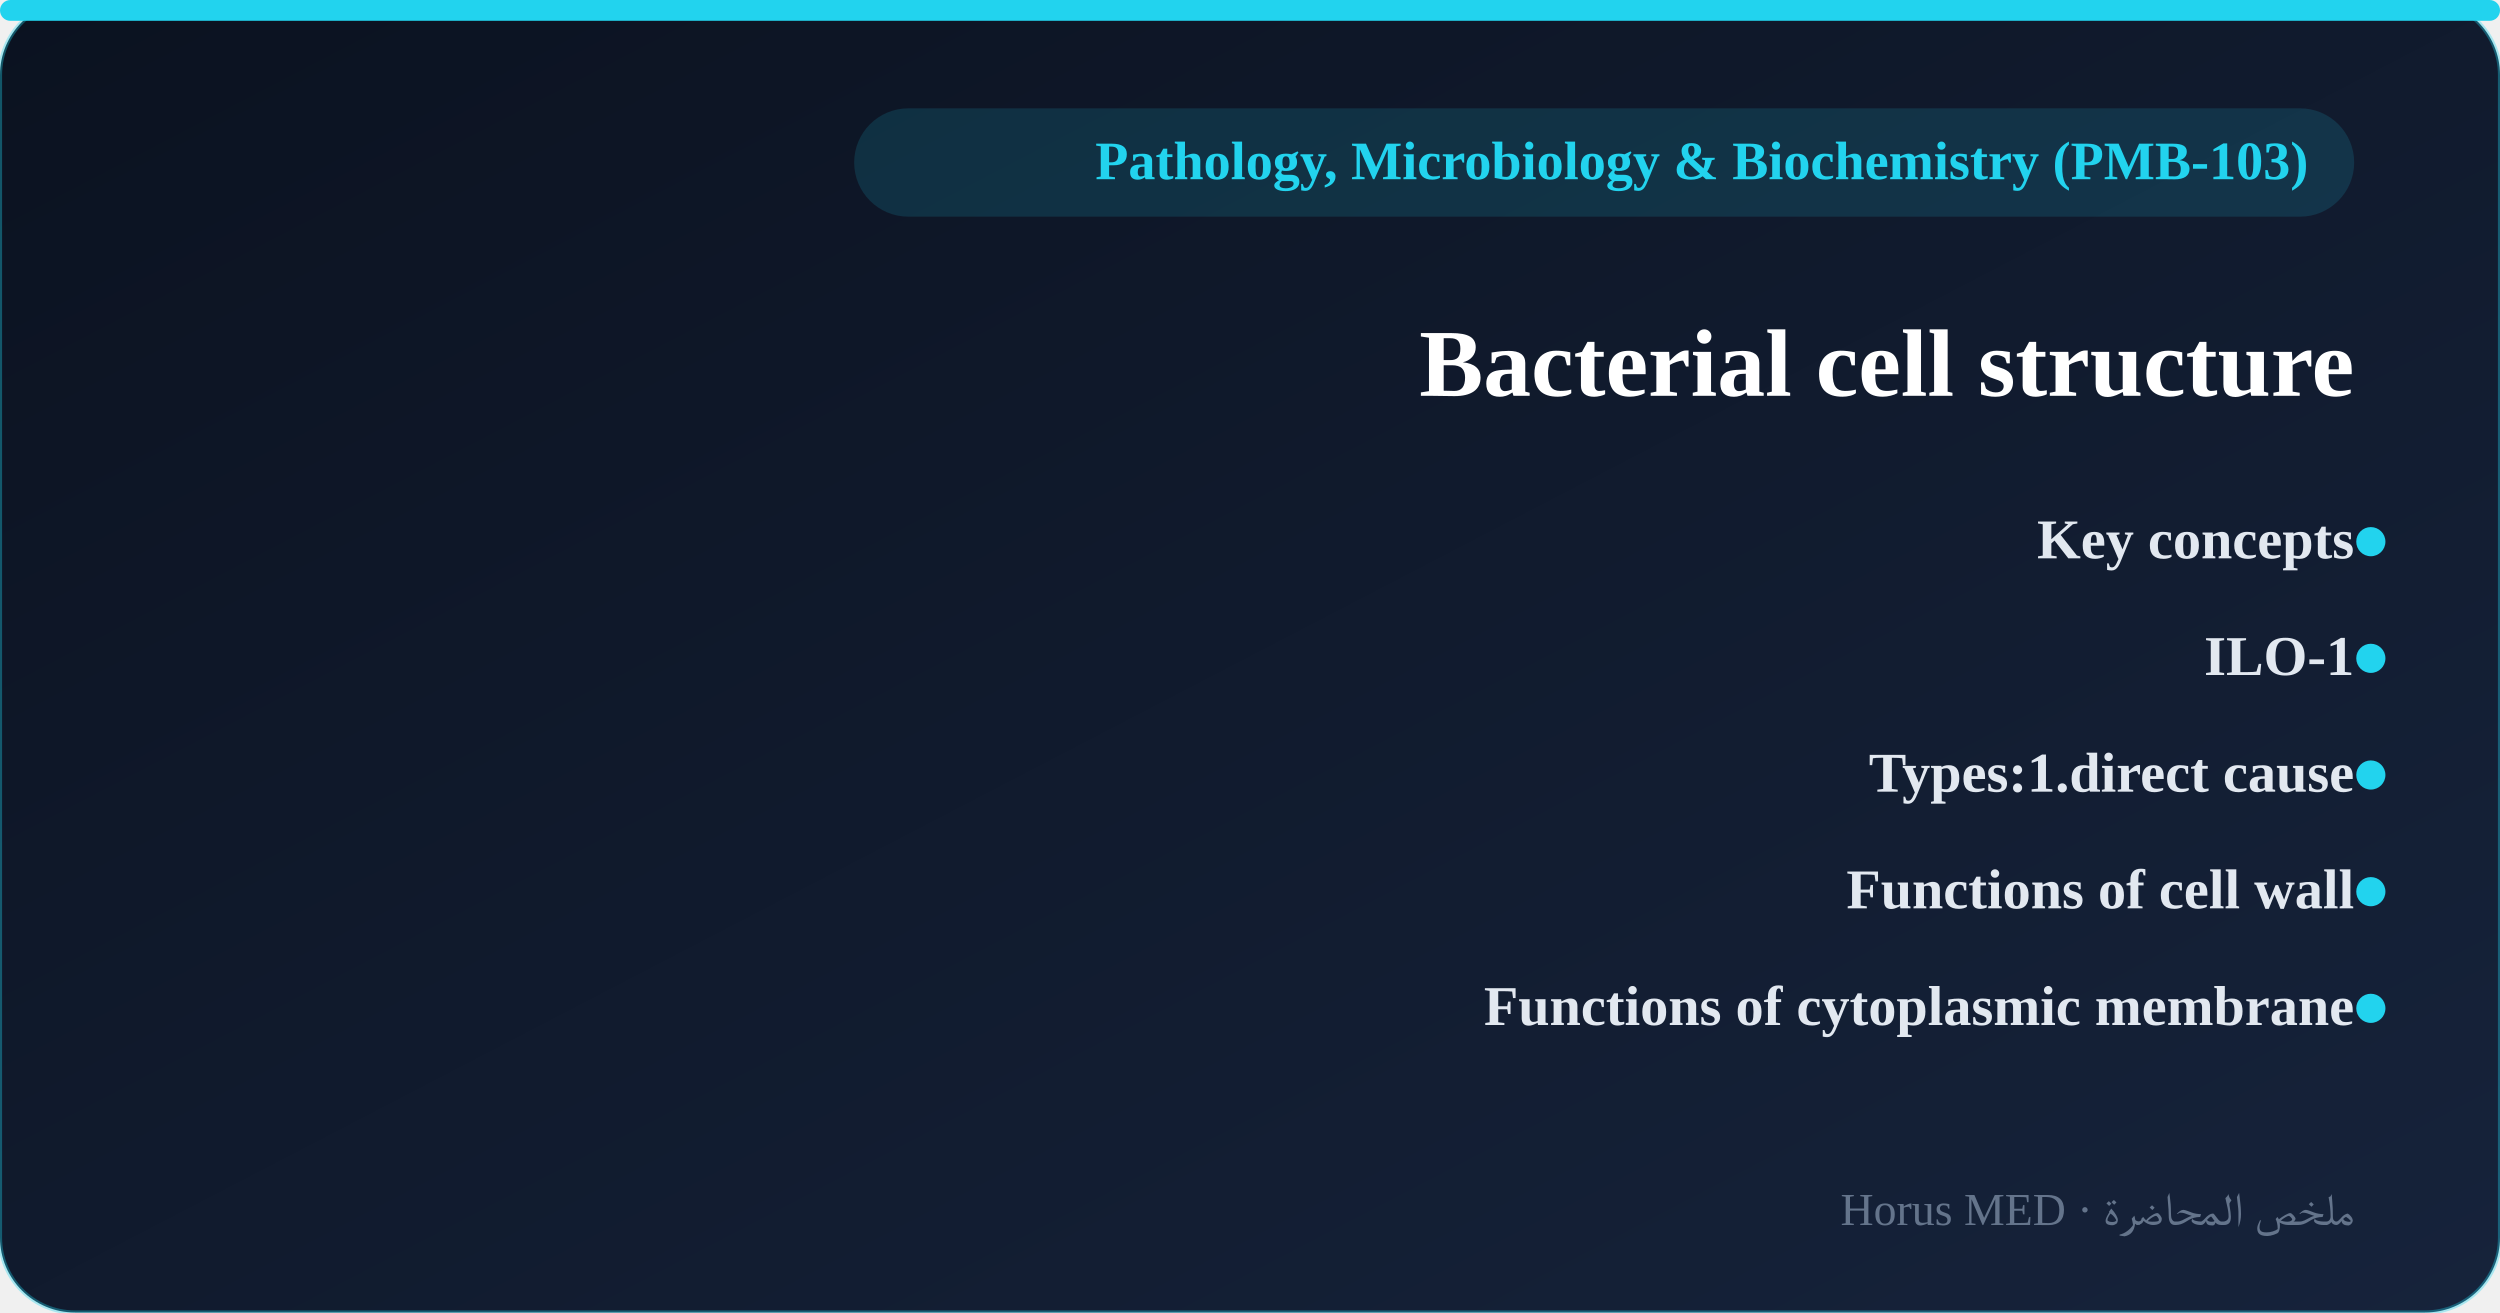
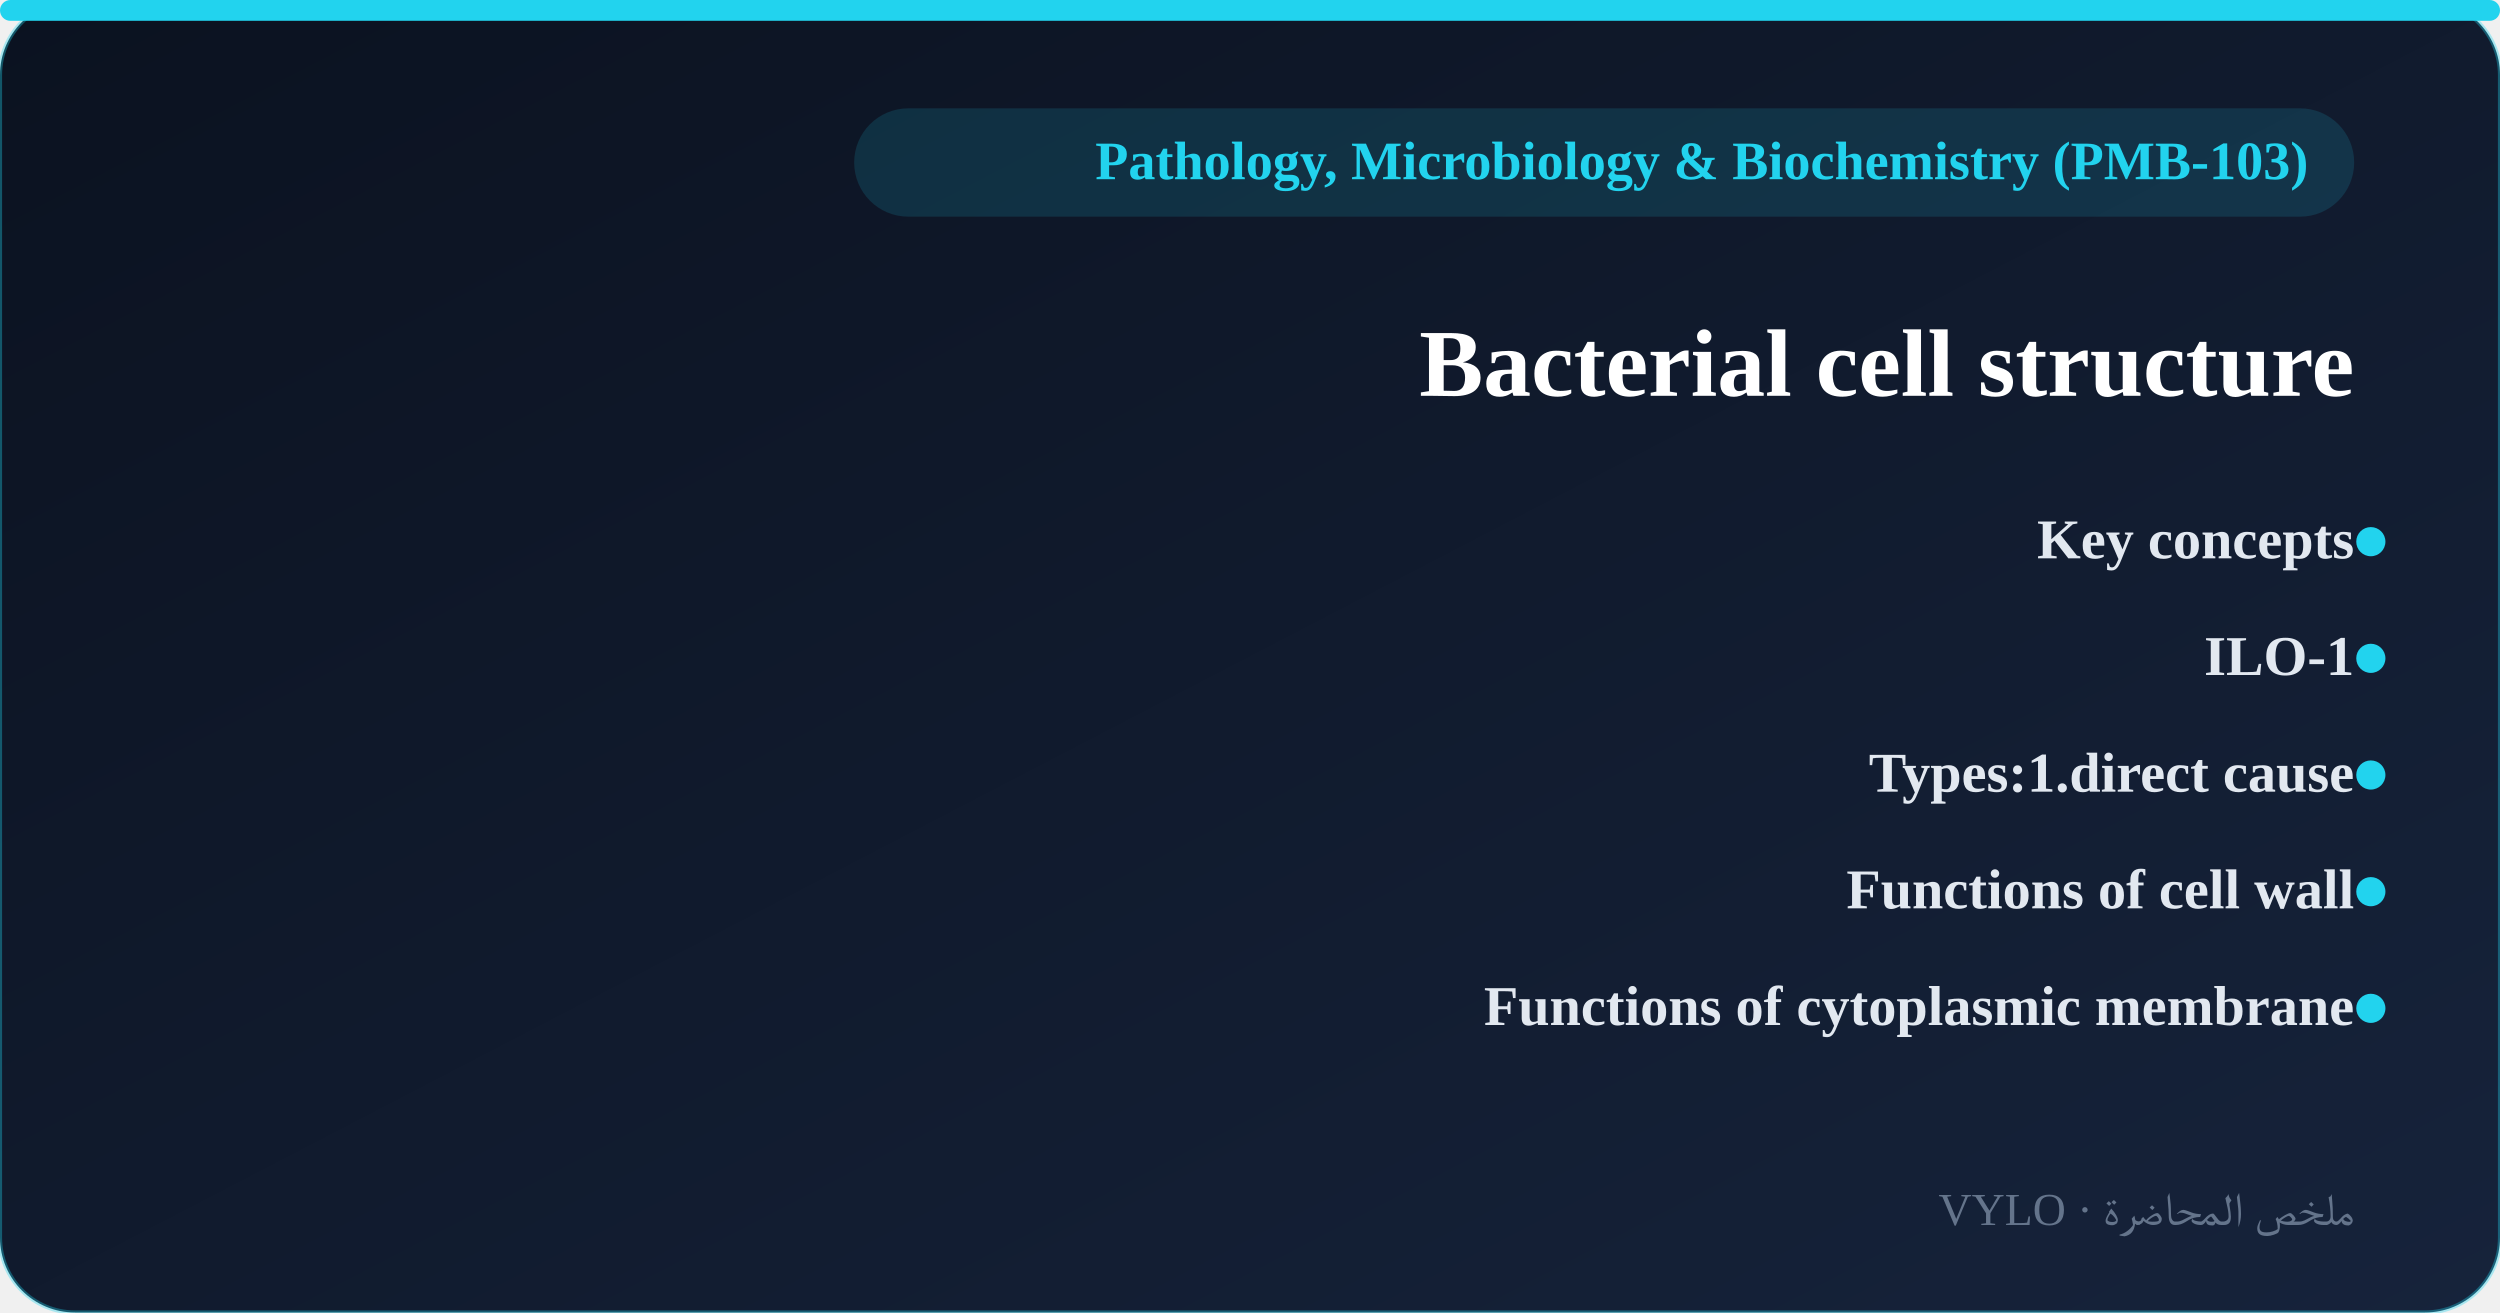
<svg xmlns="http://www.w3.org/2000/svg" width="1200" height="630" viewBox="0 0 1200 630">
  <defs>
    <linearGradient id="bg" x1="0" y1="0" x2="1" y2="1">
      <stop offset="0" stop-color="#0b1220" />
      <stop offset="1" stop-color="#16233b" />
    </linearGradient>
  </defs>
  <rect width="1200" height="630" rx="36" fill="url(#bg)" />
  <rect width="1200" height="630" rx="36" fill="none" stroke="#22d3ee" stroke-opacity="0.35" stroke-width="2" />
  <rect x="0" y="0" width="1200" height="10" rx="5" fill="#22d3ee" />
  <rect x="410" y="52" width="720" height="52" rx="26" fill="#22d3ee" fill-opacity="0.14" />
  <text x="1108" y="86" text-anchor="end" font-size="26" fill="#22d3ee" font-weight="700">Pathology, Microbiology &amp; Biochemistry (PMB-103)</text>
  <text x="1130" y="190" text-anchor="end" font-size="46" fill="#ffffff" font-weight="800">
    <tspan x="1130" dy="0">Bacterial cell structure</tspan>
  </text>
  <circle cx="1138" cy="260" r="7" fill="#22d3ee" />
  <text x="1130" y="268" text-anchor="end" font-size="27" fill="#e2e8f0" font-weight="600">Key concepts</text>
  <circle cx="1138" cy="316" r="7" fill="#22d3ee" />
  <text x="1130" y="324" text-anchor="end" font-size="27" fill="#e2e8f0" font-weight="600">ILO-1</text>
  <circle cx="1138" cy="372" r="7" fill="#22d3ee" />
  <text x="1130" y="380" text-anchor="end" font-size="27" fill="#e2e8f0" font-weight="600">Types:1.direct cause</text>
  <circle cx="1138" cy="428" r="7" fill="#22d3ee" />
  <text x="1130" y="436" text-anchor="end" font-size="27" fill="#e2e8f0" font-weight="600">Functions of cell wall</text>
  <circle cx="1138" cy="484" r="7" fill="#22d3ee" />
  <text x="1130" y="492" text-anchor="end" font-size="27" fill="#e2e8f0" font-weight="600">Functions of cytoplasmic membrane</text>
-   <text x="1130" y="588" text-anchor="end" font-size="22" fill="#64748b">Horus MED · ملخص المحاضرة</text>
+   <text x="1130" y="588" text-anchor="end" font-size="22" fill="#64748b">VYLO · ملخص المحاضرة</text>
</svg>
